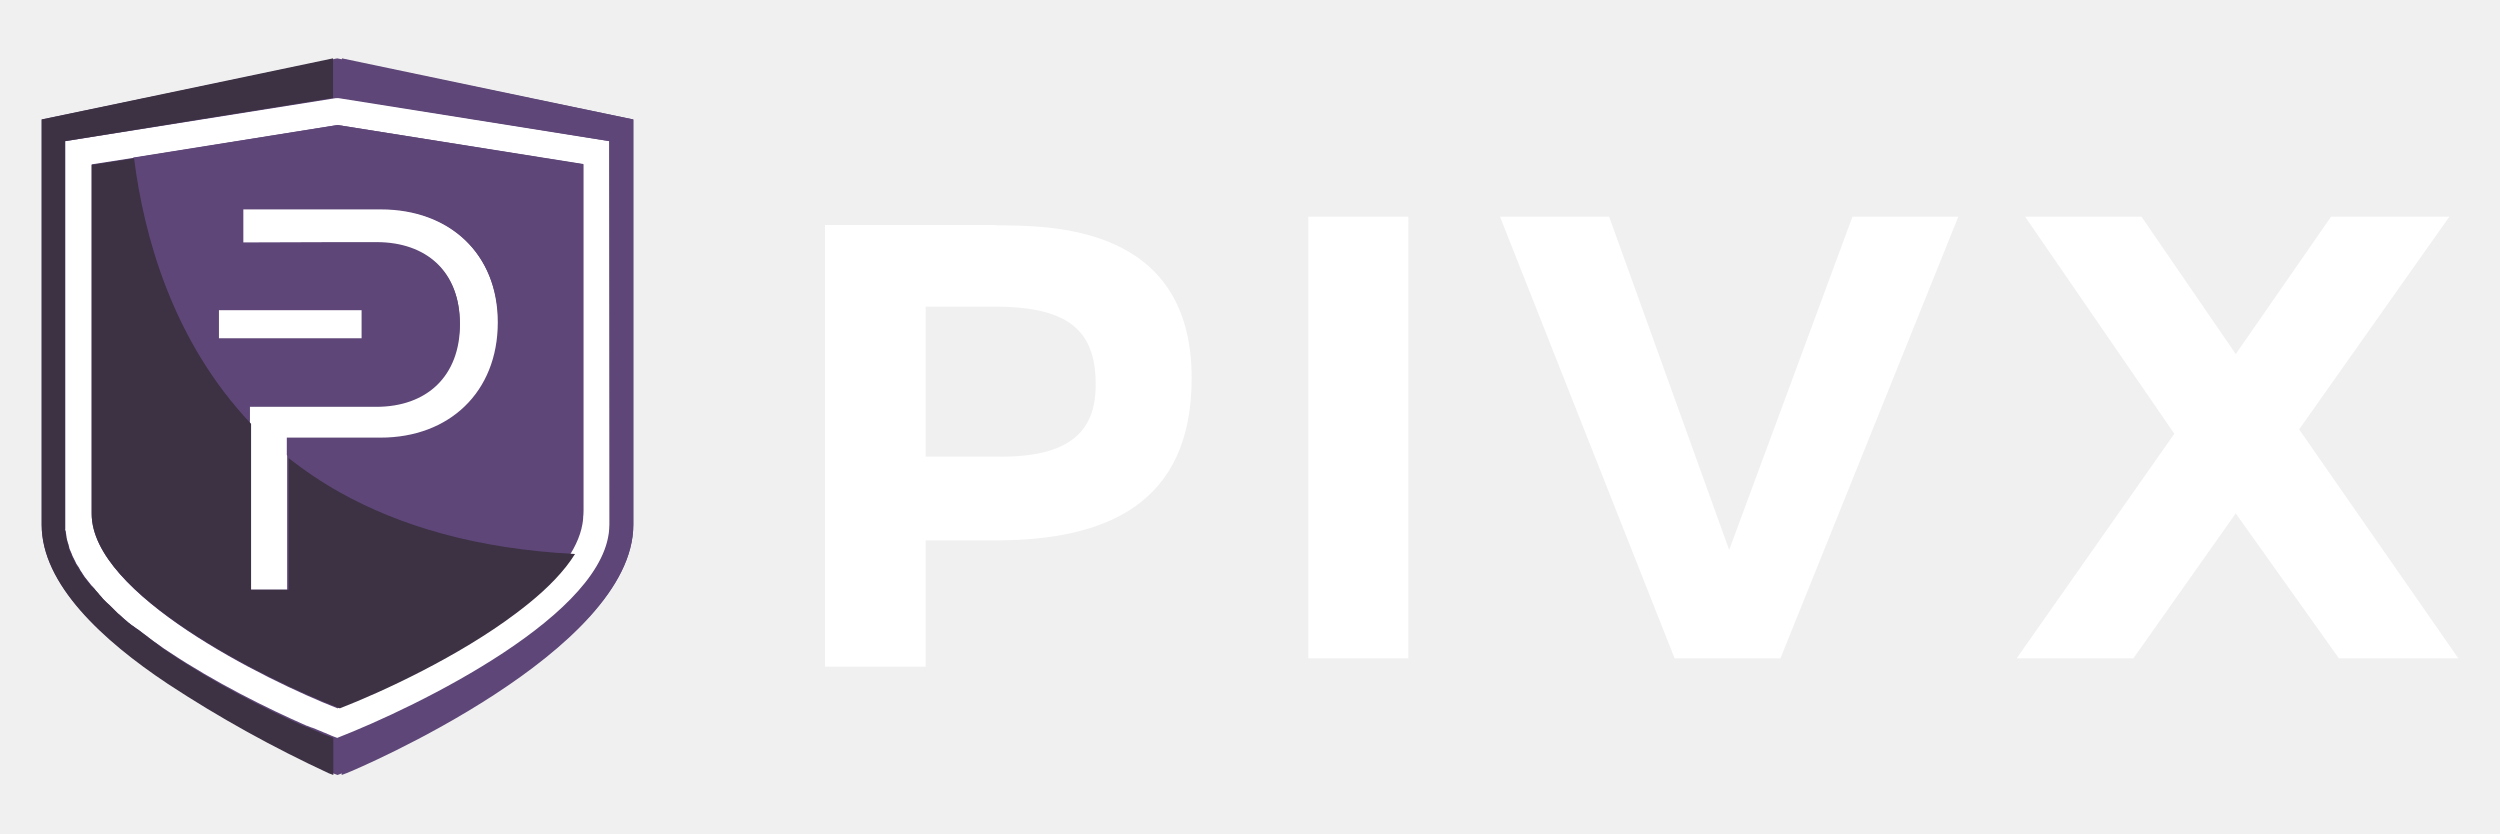
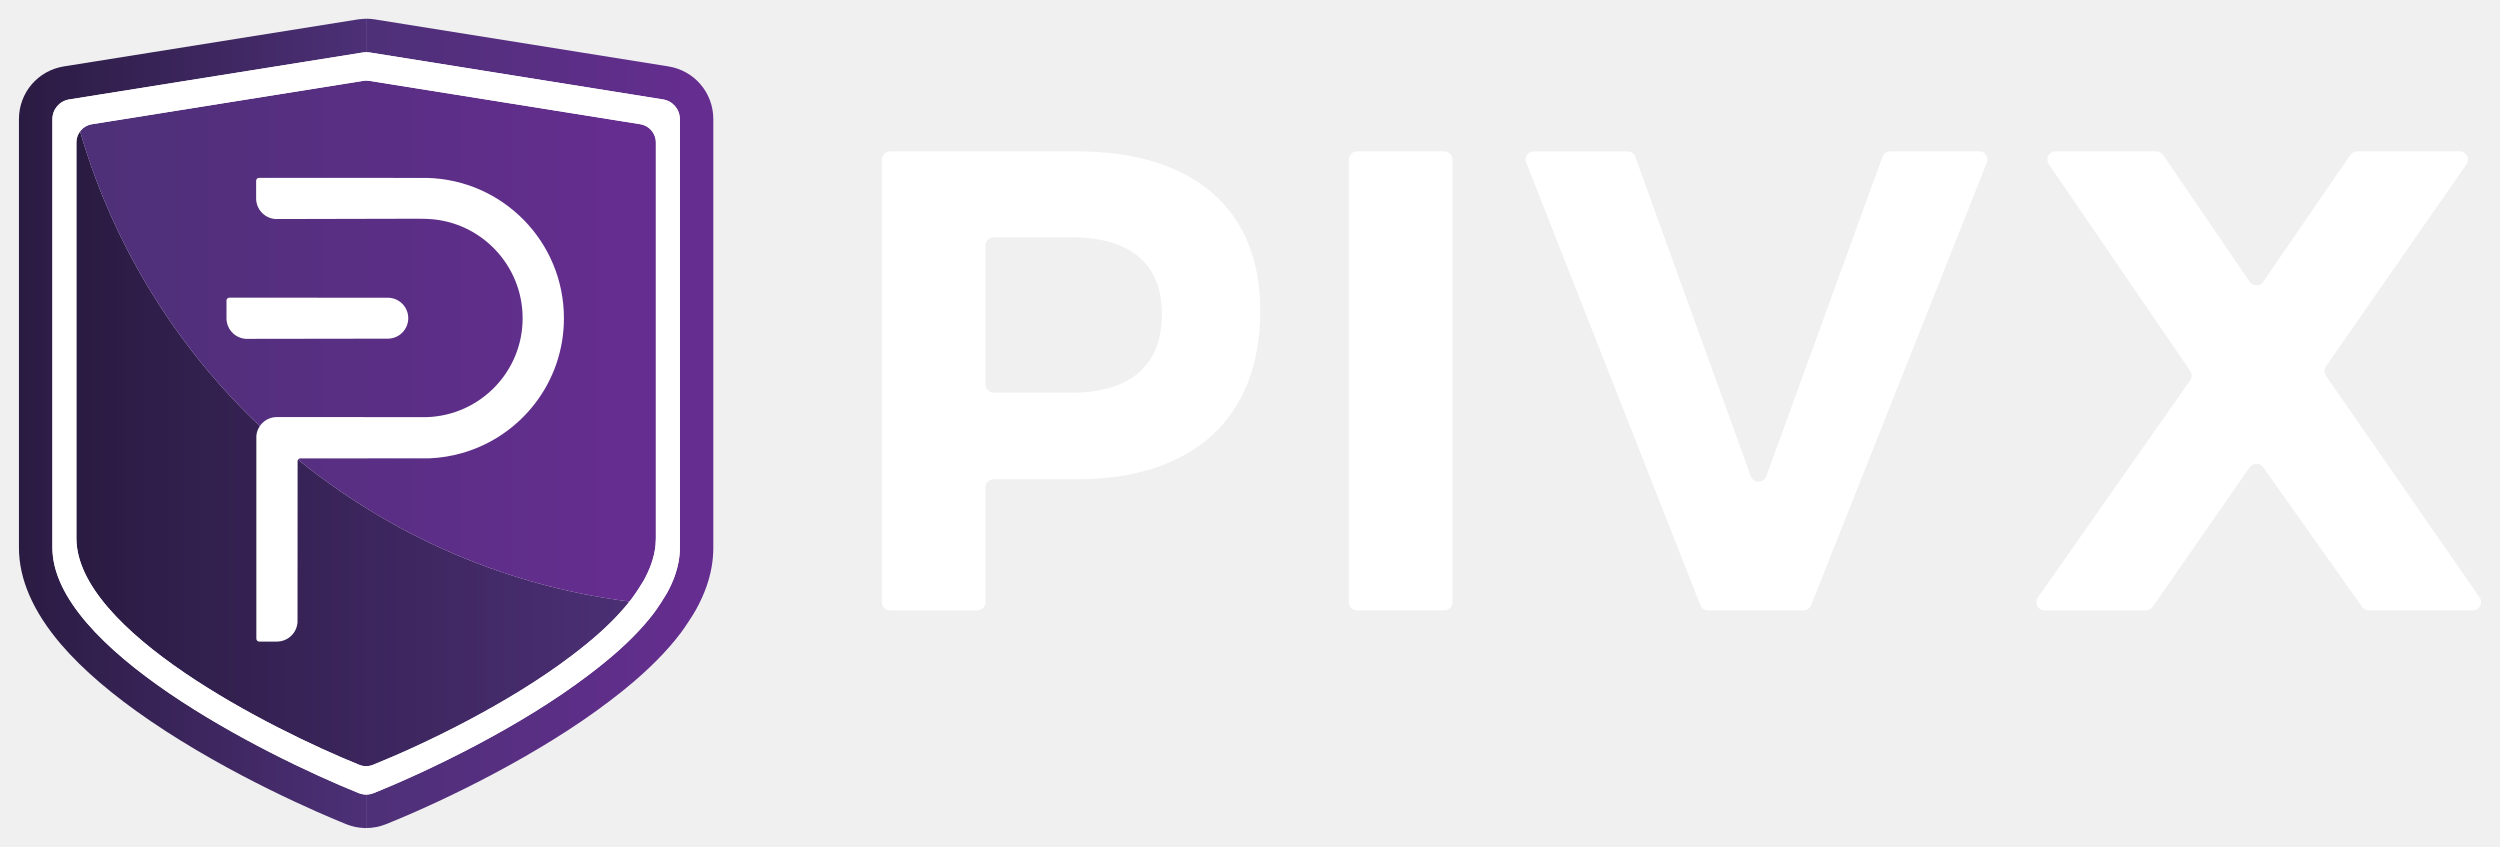
- <svg xmlns="http://www.w3.org/2000/svg" width="300px" height="100px" viewBox="0 0 300 100" version="1.1">
-   <g id="Artboard" stroke="none" stroke-width="1" fill="none" fill-rule="evenodd">
-     <g id="PIVX_Logo-01" transform="translate(5, 6.966292)" fill-rule="nonzero">
-       <path d="M35.464,0.034 L0,7.369 L0,56.013 C0,63.135 7.373,69.865 15.358,75.1 C21.615,79.159 28.162,82.721 34.924,85.819 L35.5,86.034 L36.075,85.819 C37.514,85.285 71,71.183 71,56.013 L71,7.369 L35.464,0.034 Z" id="Shape" fill="#FFFFFF" />
-       <path d="M35.464,0.034 L0,7.369 L0,56.013 C0,63.135 7.373,69.865 15.358,75.1 C21.615,79.159 28.162,82.721 34.924,85.819 L35.5,86.034 L36.075,85.819 C37.514,85.285 71,71.183 71,56.013 L71,7.369 L35.464,0.034 Z M68.123,56.013 C68.123,66.625 45.068,77.842 35.464,81.581 L34.997,81.403 L34.817,81.332 L34.493,81.189 L34.313,81.118 L33.989,80.976 L33.882,80.94 L33.486,80.762 L33.378,80.726 L32.947,80.548 L32.874,80.513 L32.407,80.335 L32.372,80.335 L31.832,80.12 L31.796,80.12 C27.012,78.019 20.79,74.921 15.323,71.288 L14.675,70.861 L14.028,70.398 L13.417,69.97 L13.381,69.935 L12.805,69.507 L12.769,69.472 L12.193,69.048 L12.157,69.012 L11.582,68.585 L11.51,68.549 L10.97,68.157 L10.898,68.121 L10.394,67.73 L10.322,67.658 L9.854,67.267 L9.782,67.195 L9.351,66.804 L9.243,66.732 L8.847,66.34 L8.739,66.234 L8.344,65.842 L8.236,65.735 L7.84,65.379 L7.732,65.273 L7.372,64.917 L7.265,64.774 L6.941,64.418 L6.833,64.276 L6.51,63.92 L6.402,63.778 L6.114,63.422 L5.97,63.279 L5.719,62.959 L5.575,62.781 L5.323,62.461 L5.179,62.283 L4.962,61.962 L4.854,61.784 L4.637,61.464 L4.529,61.249 C4.457,61.142 4.422,61.034 4.35,60.964 L4.206,60.749 C4.144,60.661 4.095,60.565 4.062,60.464 L3.954,60.249 C3.918,60.142 3.846,60.071 3.81,59.964 C3.782,59.888 3.746,59.816 3.703,59.749 C3.661,59.656 3.625,59.561 3.595,59.464 C3.559,59.357 3.523,59.321 3.487,59.214 C3.458,59.128 3.422,59.045 3.379,58.965 C3.339,58.887 3.314,58.802 3.307,58.715 C3.307,58.644 3.235,58.537 3.235,58.466 C3.228,58.379 3.203,58.294 3.163,58.217 C3.127,58.145 3.127,58.074 3.091,57.967 C3.055,57.86 3.055,57.789 3.019,57.682 C2.992,57.614 2.979,57.54 2.983,57.467 C2.983,57.396 2.946,57.289 2.946,57.182 C2.946,57.075 2.91,57.04 2.91,56.967 C2.9,56.858 2.876,56.75 2.838,56.647 C2.802,56.54 2.838,56.54 2.838,56.469 L2.838,9.971 L35.322,4.807 L35.61,4.807 L68.089,9.971 L68.125,56.015 L68.123,56.015 L68.123,56.013 Z" id="Shape" fill="#5E4778" />
-       <path d="M35.5,8.034 L11.042,11.97 L6,12.757 L6,54.664 C6,64.363 26.846,74.634 35.5,78.034 C40.541,76.065 49.695,71.771 56.454,66.618 C56.954,66.224 57.49,65.83 57.956,65.437 C60.28,63.54 62.211,61.536 63.463,59.496 C64.428,57.921 65,56.311 65,54.699 L65,12.757 L35.5,8.034 Z M21.268,30.259 L38.469,30.259 L38.469,33.838 L21.268,33.838 L21.268,30.259 Z M54.809,31.941 C54.809,40.423 48.909,45.899 40.756,45.899 L29.457,45.899 L29.457,63.792 L24.987,63.792 L24.987,41.853 L40.15,41.853 C46.228,41.853 50.197,38.167 50.197,31.94 C50.197,25.784 46.228,22.206 40.219,22.206 L35.5,22.206 L24.201,22.241 L24.201,18.162 L40.719,18.162 C48.908,18.162 54.808,23.458 54.808,31.94 L54.809,31.941 Z" id="Shape" fill="#5E4778" />
-       <path d="M36.033,0.034 L36.033,4.809 L36.175,4.809 L68.199,9.975 L68.199,56.002 C68.199,66.619 45.468,77.841 36,81.582 L36,86.034 L36.567,85.819 C37.986,85.284 71,71.176 71,55.999 L71,7.373 L36.033,0.034 Z" id="Path" fill="#5E4778" />
-       <path d="M40.681,45.547 L29.417,45.547 L29.417,47.641 C31.332,49.158 33.365,50.523 35.496,51.723 C42.613,55.769 51.768,58.501 63.462,59.034 C64.428,57.472 65,55.875 65,54.277 L65,12.719 L35.496,8.034 L11,11.938 C12.144,21.059 15.542,33.658 24.947,43.56 L24.947,41.573 L40.112,41.573 C46.191,41.573 50.161,37.917 50.161,31.742 C50.161,25.638 46.191,22.088 40.181,22.088 L35.461,22.088 L24.16,22.124 L24.16,18.078 L40.681,18.078 C48.835,18.078 54.735,23.366 54.735,31.706 C54.735,40.117 48.87,45.548 40.681,45.548 L40.681,45.547 Z M35.461,30.075 L38.391,30.075 L38.391,33.624 L21.227,33.624 L21.227,30.075 L35.461,30.075 Z" id="Shape" fill="#5E4778" />
-       <path d="M34.539,81.403 L34.362,81.332 L34.043,81.225 L33.866,81.154 L33.546,81.011 L33.44,80.976 L33.05,80.798 L32.944,80.762 L32.518,80.584 L32.447,80.548 L31.986,80.333 L31.916,80.333 L31.384,80.118 L31.348,80.118 C26.668,78.017 20.532,74.919 15.142,71.251 L14.504,70.824 L13.866,70.326 L13.263,69.898 L13.227,69.863 L12.66,69.435 L12.625,69.399 L12.057,68.972 L12.022,68.936 L11.455,68.509 L11.383,68.473 L10.851,68.081 L10.78,68.046 L10.284,67.654 L10.213,67.586 L9.752,67.194 L9.681,67.123 L9.256,66.731 L9.149,66.659 L8.759,66.268 L8.653,66.161 L8.263,65.769 L8.156,65.663 L7.766,65.307 L7.66,65.2 L7.305,64.844 L7.199,64.702 L6.88,64.346 L6.773,64.203 L6.454,63.847 L6.348,63.705 L6.029,63.42 L5.887,63.278 L5.639,62.957 L5.497,62.779 L5.249,62.459 L5.107,62.281 L4.893,61.961 L4.787,61.783 L4.573,61.462 L4.467,61.284 C4.395,61.178 4.36,61.069 4.289,60.999 L4.147,60.784 L4.006,60.499 L3.899,60.284 C3.864,60.177 3.793,60.106 3.758,59.999 C3.73,59.924 3.694,59.852 3.651,59.784 C3.61,59.691 3.575,59.596 3.545,59.499 C3.509,59.392 3.474,59.356 3.439,59.249 C3.41,59.164 3.375,59.08 3.333,59 C3.288,58.924 3.264,58.838 3.261,58.751 C3.261,58.644 3.19,58.536 3.19,58.466 C3.183,58.378 3.159,58.294 3.119,58.216 C3.084,58.145 3.084,58.074 3.048,57.967 C3.013,57.86 3.013,57.789 2.977,57.682 C2.95,57.613 2.938,57.54 2.941,57.467 C2.941,57.395 2.906,57.289 2.906,57.182 C2.906,57.075 2.87,57.039 2.87,56.967 C2.86,56.857 2.836,56.75 2.799,56.646 C2.764,56.54 2.799,56.54 2.799,56.468 L2.799,9.971 L34.825,4.807 L34.967,4.807 L34.967,0.034 L0,7.369 L0,56.013 C0,63.135 7.27,69.865 15.142,75.1 C21.311,79.159 27.766,82.721 34.433,85.819 L35,86.034 L35,81.581 L34.539,81.403" id="Path" fill="#3D3144" />
-       <path d="M35.776,52.113 C33.624,50.904 31.573,49.529 29.64,48.001 L29.64,63.802 L25.129,63.802 L25.129,43.889 C15.636,33.879 12.244,21.186 11.09,12.034 L6,12.82 L6,54.687 C6,64.376 27.041,74.637 35.776,78.034 C40.864,76.067 50.104,71.777 56.926,66.629 C57.431,66.235 57.972,65.842 58.442,65.449 C60.787,63.554 62.736,61.552 64,59.514 C52.198,58.906 42.994,56.153 35.776,52.113" id="Path" fill="#3D3144" />
-       <polygon id="Path" fill="#FFFFFF" points="238.01 19.034 251.978 19.034 263.292 35.522 274.728 19.034 288.927 19.034 270.897 44.56 290 72.034 275.669 72.034 263.288 54.64 251.006 72.034 237 72.034 255.919 45.085" />
-       <polygon id="Path" fill="#FFFFFF" points="230 19.034 208.655 72.034 195.952 72.034 175 19.034 188.096 19.034 202.5 59.023 217.298 19.034" />
-       <rect id="Rectangle" fill="#FFFFFF" x="152" y="19.034" width="12" height="53" />
-       <path d="M114.441,20.068 L114.441,20.034 L94,20.034 L94,73.034 L106.083,73.034 L106.083,57.881 L114.441,57.881 C127.751,57.881 138,53.507 138,38.41 C138,19.849 120.814,20.126 114.441,20.068 Z M126.48,39.441 C126.409,44.679 123.492,48.019 114.441,47.826 L106.083,47.826 L106.083,29.834 L114.441,29.834 C123.709,29.834 126.567,33.093 126.48,39.441 Z" id="Shape" fill="#FFFFFF" />
+ <svg xmlns="http://www.w3.org/2000/svg" version="1.1" viewBox="0 0 1029.74 348.79" style="background-image: none !important;" nighteye="active">
+   <style>                    *::-webkit-scrollbar-track-piece {                        background-color:rgba(255, 255, 255, 0.2) !important;                    }                    *::-webkit-scrollbar-track {                        background-color:rgba(255, 255, 255, 0.3) !important;                    }                    *::-webkit-scrollbar-thumb {                        background-color:rgba(255, 255, 255, 0.5) !important;                    }                    a { color: rgb(140, 140, 250); }                    .pdfViewer,                    embed[type="application/pdf"] {                        filter:invert(90%);                    }</style>
+   <style id="nighteyedefaultcss">html {
+                             color:#bfbfbf !important;
+                             background-image:none !important;
+                             background:#1f1f1f !important;
+                         }
+                         body,
+                         body &gt; .container {
+                             background-color:#1f1f1f;
+                             background-image:none !important;
+                         }
+                         input, select, textarea, button {
+                             color:#bfbfbf;
+                             background-color:#1f1f1f;
+                             border-color: #616161 !important;
+                         }
+                         input[type="radio"]::before,
+                         input[type="radio"]::after {
+                             background-color: #616161 !important;
+                         }
+                         text {
+                             fill:#bfbfbf;
+                         }
+                         font {
+                             color:#bfbfbf;
+                         }
+                         </style>
+   <style>                        .NIGHTEYE_Filter {                            width:100%; height:100%;                            position:fixed;                            left:0; top:0;                            pointer-events:none;                            z-index:4000000000;                        }                        .NIGHTEYE_YellowFilter {                            background:rgba(255, 255, 0, 0.15);                            opacity:0;                        }                        .NIGHTEYE_BlueFilter {                            background:rgba(0, 0, 255, 0.15);                            opacity:0;                        }                        .NIGHTEYE_DimFilter {                            background:rgba(0, 0, 0, 0.5);                            opacity:0;                        }                        .NIGHTEYE_TransformZ {                            transform:translateZ(0);                        }</style>
+   <style type="text/css">
+ 	.st0{fill:url(#SVGID_1_);}
+ 	.st1{fill:url(#SVGID_2_);}
+ 	.st2{fill:url(#SVGID_3_);}
+ 	.st3{fill:url(#SVGID_4_);}
+ 	.st4{fill:#FFFFFF;}
+ </style>
+   <g>
+     <g>
+       <g>
+         <linearGradient id="SVGID_1_" gradientUnits="userSpaceOnUse" x1="31.468" y1="184.856" x2="270.145" y2="184.856">
+           <stop offset="0" style="stop-color:#2A1B42" />
+           <stop offset="1" style="stop-color:#4D3077" />
+         </linearGradient>
+         <path class="st0" d="M32.98,54.12c-0.95,1.27-1.51,2.84-1.51,4.53v163c0,38.2,80.01,78.6,116.51,93.38     c1.81,0.73,3.84,0.74,5.65,0.01c20.85-8.4,55.82-25.14,81.94-45.05c2.03-1.59,4.2-3.18,6.08-4.78     c6.89-5.62,12.91-11.47,17.63-17.45C151.02,234.03,62.66,156.55,32.98,54.12z" />
+         <linearGradient id="SVGID_2_" gradientUnits="userSpaceOnUse" x1="32.979" y1="140.486" x2="270.145" y2="140.486">
+           <stop offset="0" style="stop-color:#4D3077" />
+           <stop offset="1" style="stop-color:#662D91" />
+         </linearGradient>
+         <path class="st1" d="M265.18,239.05c1.26-2.28,2.31-4.57,3.11-6.87c0.9-2.58,1.49-5.18,1.74-7.77c0.08-0.87,0.12-1.73,0.12-2.6     V58.65c0-0.47-0.04-0.92-0.12-1.37c-0.16-0.89-0.48-1.73-0.93-2.48c-0.22-0.38-0.48-0.74-0.76-1.07     c-1.14-1.33-2.73-2.27-4.57-2.57l-6.5-1.04L152.07,33.29c-0.4-0.06-0.8-0.1-1.2-0.1c-0.4,0-0.8,0.03-1.2,0.1l-101,16.15     l-10.83,1.73c-2.01,0.32-3.73,1.42-4.87,2.95c29.68,102.42,118.04,179.91,226.3,193.65c0.34-0.43,0.69-0.86,1.01-1.29     C261.77,244.55,264.5,240.27,265.18,239.05z" />
+         <g>
+           <g>
+             <linearGradient id="SVGID_3_" gradientUnits="userSpaceOnUse" x1="150.797" y1="174.393" x2="293.814" y2="174.393">
+               <stop offset="0" style="stop-color:#4D3077" />
+               <stop offset="1" style="stop-color:#662D91" />
+             </linearGradient>
+             <path class="st2" d="M275.3,27.35L154.36,7.99c-1.15-0.18-2.31-0.28-3.48-0.28c-0.02,0-0.05,0-0.09,0V21.5       c0.03,0,0.06,0,0.09,0c0.43,0,0.87,0.03,1.3,0.1l120.94,19.36c3.98,0.64,6.91,4.07,6.91,8.1v176.67c0,3.75-0.71,7.5-2.01,11.23       c-0.87,2.49-2,4.98-3.37,7.44c-0.73,1.33-3.7,5.96-5.29,8.06c-5.26,6.95-12.2,13.76-20.19,20.28       c-2.04,1.72-4.39,3.45-6.58,5.17c-28.28,21.56-66.15,39.69-88.73,48.78c-0.98,0.39-2.02,0.59-3.05,0.59c-0.01,0-0.01,0-0.02,0       v13.78c0.01,0,0.01,0,0.02,0c2.82,0,5.58-0.53,8.2-1.59c26.18-10.54,64.08-29.37,91.93-50.6c0.05-0.04,0.11-0.08,0.16-0.12       c0.69-0.54,1.4-1.08,2.1-1.63c1.57-1.2,3.19-2.45,4.77-3.78c9.19-7.51,16.72-15.1,22.38-22.57c2-2.64,5.33-7.84,6.36-9.71       c1.76-3.18,3.21-6.4,4.32-9.57c1.84-5.29,2.78-10.59,2.78-15.77V49.06C293.81,38.2,286.03,29.07,275.3,27.35z" />
+           </g>
+           <linearGradient id="SVGID_4_" gradientUnits="userSpaceOnUse" x1="7.799" y1="174.393" x2="150.797" y2="174.393">
+             <stop offset="0" style="stop-color:#2A1B42" />
+             <stop offset="1" style="stop-color:#4D3077" />
+           </linearGradient>
+           <path class="st3" d="M150.02,327.25c-0.77-0.08-1.54-0.26-2.27-0.56c-39.53-16-126.17-59.75-126.17-101.11V49.07      c0-4.03,2.93-7.47,6.91-8.1l11.72-1.87L149.59,21.6c0.13-0.02,0.87-0.09,1.21-0.1V7.72c-0.51,0.02-2.58,0.15-3.38,0.27      L38.04,25.48l-11.72,1.87C15.59,29.07,7.8,38.2,7.8,49.07v176.51c0,13.03,5.88,26.48,17.48,39.98      c8.83,10.28,21.22,20.87,36.8,31.48c33.1,22.53,69.98,38.17,80.49,42.43c2.38,0.96,4.88,1.49,7.44,1.59      c0.26,0.01,0.52,0.02,0.78,0.02v-13.78C150.54,327.29,150.28,327.27,150.02,327.25z" />
+         </g>
+         <path class="st4" d="M280.03,49.06c0-4.03-2.93-7.47-6.91-8.1L152.18,21.6c-0.43-0.07-0.86-0.1-1.3-0.1c-0.02,0-0.06,0-0.09,0     c-0.34,0.01-1.08,0.08-1.21,0.1L40.22,39.09l-11.72,1.87c-3.98,0.64-6.91,4.07-6.91,8.1v176.51     c0,41.37,86.64,85.11,126.17,101.11c0.73,0.3,1.5,0.48,2.27,0.56c0.26,0.03,0.52,0.04,0.78,0.04c0.01,0,0.01,0,0.02,0     c1.04,0,2.07-0.2,3.05-0.59c22.58-9.09,60.44-27.22,88.73-48.78c2.19-1.72,4.54-3.45,6.58-5.17     c7.99-6.52,14.93-13.33,20.19-20.28c1.59-2.1,4.55-6.73,5.29-8.06c1.36-2.47,2.5-4.95,3.37-7.44c1.3-3.73,2.01-7.48,2.01-11.23     V49.06z M270.14,221.8c0,0.87-0.04,1.73-0.12,2.6c-0.24,2.6-0.83,5.19-1.74,7.77c-0.8,2.3-1.85,4.6-3.11,6.87     c-0.68,1.23-3.41,5.5-4.88,7.44c-4.86,6.42-11.26,12.71-18.65,18.73c-1.88,1.59-4.05,3.18-6.08,4.78     c-26.12,19.91-61.08,36.65-81.94,45.05c-0.9,0.36-1.86,0.55-2.82,0.55c-0.96,0-1.92-0.18-2.83-0.55     c-36.5-14.78-116.51-55.18-116.51-93.38v-163c0-3.72,2.71-6.9,6.38-7.48l10.83-1.73l101-16.15c0.4-0.06,0.8-0.1,1.2-0.1     c0.4,0,0.8,0.03,1.2,0.1l105.19,16.84l6.5,1.04c1.84,0.29,3.43,1.23,4.57,2.57c0.28,0.33,0.54,0.69,0.76,1.07     c0.45,0.76,0.76,1.59,0.93,2.48c0.08,0.44,0.12,0.9,0.12,1.37V221.8z" />
+         <path class="st4" d="M159.75,139.49c4.65-0.01,8.41-3.78,8.41-8.43c0-4.66-3.77-8.43-8.43-8.43l-65.25-0.02     c-0.66,0-1.19,0.53-1.19,1.19c0,2.33,0,7.24,0,7.28c0,4.52,3.55,8.23,8,8.49C101.33,139.57,159.74,139.49,159.75,139.49z" />
+         <path class="st4" d="M175.79,73.28L175.79,73.28c-0.5-0.01-69.1-0.02-69.1-0.02c-0.66,0-1.19,0.53-1.19,1.19     c0,2.33,0,7.24,0,7.28c0,4.52,3.55,8.23,8.01,8.49c0.05,0,58.7-0.13,58.7-0.13h0c2.19,0,4.21,0.1,4.21,0.1     c21.63,1.05,38.85,19,38.85,40.89c0,22.1-17.55,40.01-39.48,40.74v-0.01c-0.57,0.02-61.79-0.02-61.79-0.02     c-0.42,0-0.83,0.03-1.24,0.09c-3.88,0.57-6.9,3.78-7.17,7.75c0,0,0,83.44,0,83.44c0,0.66,0.53,1.19,1.19,1.19     c2.33,0,7.24,0,7.28,0c4.52,0,8.23-3.55,8.49-8.01c0-0.03,0.03-66.35,0.03-66.35c0-0.02,0-0.03,0-0.05     c0.03-0.58,0.52-1.03,1.1-1.03c0.01,0,53.35-0.04,53.35-0.04c4.59-0.21,9.04-0.95,13.29-2.16c24.23-6.91,41.96-29.09,41.96-55.53     C232.29,99.58,207.12,74.01,175.79,73.28z" />
+       </g>
+     </g>
+     <g>
+       <path class="st4" d="M443.48,62.34c48.08,0,75.63,23.77,75.63,65.64c0,44.04-27.55,69.43-75.63,69.43h-34.15    c-1.88,0-3.4,1.52-3.4,3.4v47.23c0,1.88-1.52,3.4-3.4,3.4h-35.89c-1.88,0-3.4-1.52-3.4-3.4V65.74c0-1.88,1.52-3.4,3.4-3.4H443.48z     M405.93,158.35c0,1.88,1.52,3.4,3.4,3.4h31.99c23.77,0,37.28-10.81,37.28-32.41c0-21.07-13.5-31.61-37.28-31.61h-31.99    c-1.88,0-3.4,1.52-3.4,3.4V158.35z" />
+       <path class="st4" d="M555.58,248.03V65.74c0-1.88,1.52-3.4,3.4-3.4h35.89c1.88,0,3.4,1.52,3.4,3.4v182.29c0,1.88-1.52,3.4-3.4,3.4    h-35.89C557.1,251.43,555.58,249.91,555.58,248.03z" />
+       <path class="st4" d="M1018.54,251.43h-42.81c-1.1,0-2.14-0.53-2.77-1.43l-40.76-57.55c-1.36-1.92-4.22-1.91-5.56,0.02    l-39.99,57.51c-0.64,0.91-1.68,1.46-2.79,1.46H842.2c-2.75,0-4.36-3.1-2.78-5.35l62.7-89.43c0.81-1.16,0.82-2.7,0.02-3.87    L843.9,67.66c-1.54-2.25,0.07-5.32,2.8-5.32h41.47c1.12,0,2.17,0.55,2.81,1.48l35.63,52.22c1.35,1.97,4.25,1.98,5.61,0.01    l35.89-52.24c0.63-0.92,1.68-1.47,2.8-1.47h42.23c2.74,0,4.36,3.08,2.79,5.34l-57.88,83.22c-0.81,1.16-0.81,2.71,0,3.88    l63.3,91.33C1022.9,248.35,1021.28,251.43,1018.54,251.43z" />
+       <path class="st4" d="M815.22,62.33h-36.64c-1.43,0-2.7,0.89-3.19,2.24l-47.85,131.59c-1.09,2.98-5.31,2.98-6.39-0.01L673.56,64.59    c-0.49-1.35-1.76-2.24-3.2-2.24H631.8c-2.39,0-4.04,2.41-3.16,4.64c4.45,11.33,67.16,170.71,71.76,182.29    c0.51,1.29,1.77,2.14,3.16,2.14c10.28,0,29.34,0,39.26,0c1.39,0,2.64-0.85,3.16-2.14c7.9-19.89,63.09-158.86,72.4-182.29    C819.26,64.75,817.62,62.33,815.22,62.33z" />
    </g>
  </g>
+   <link />
+   <link />
</svg>
